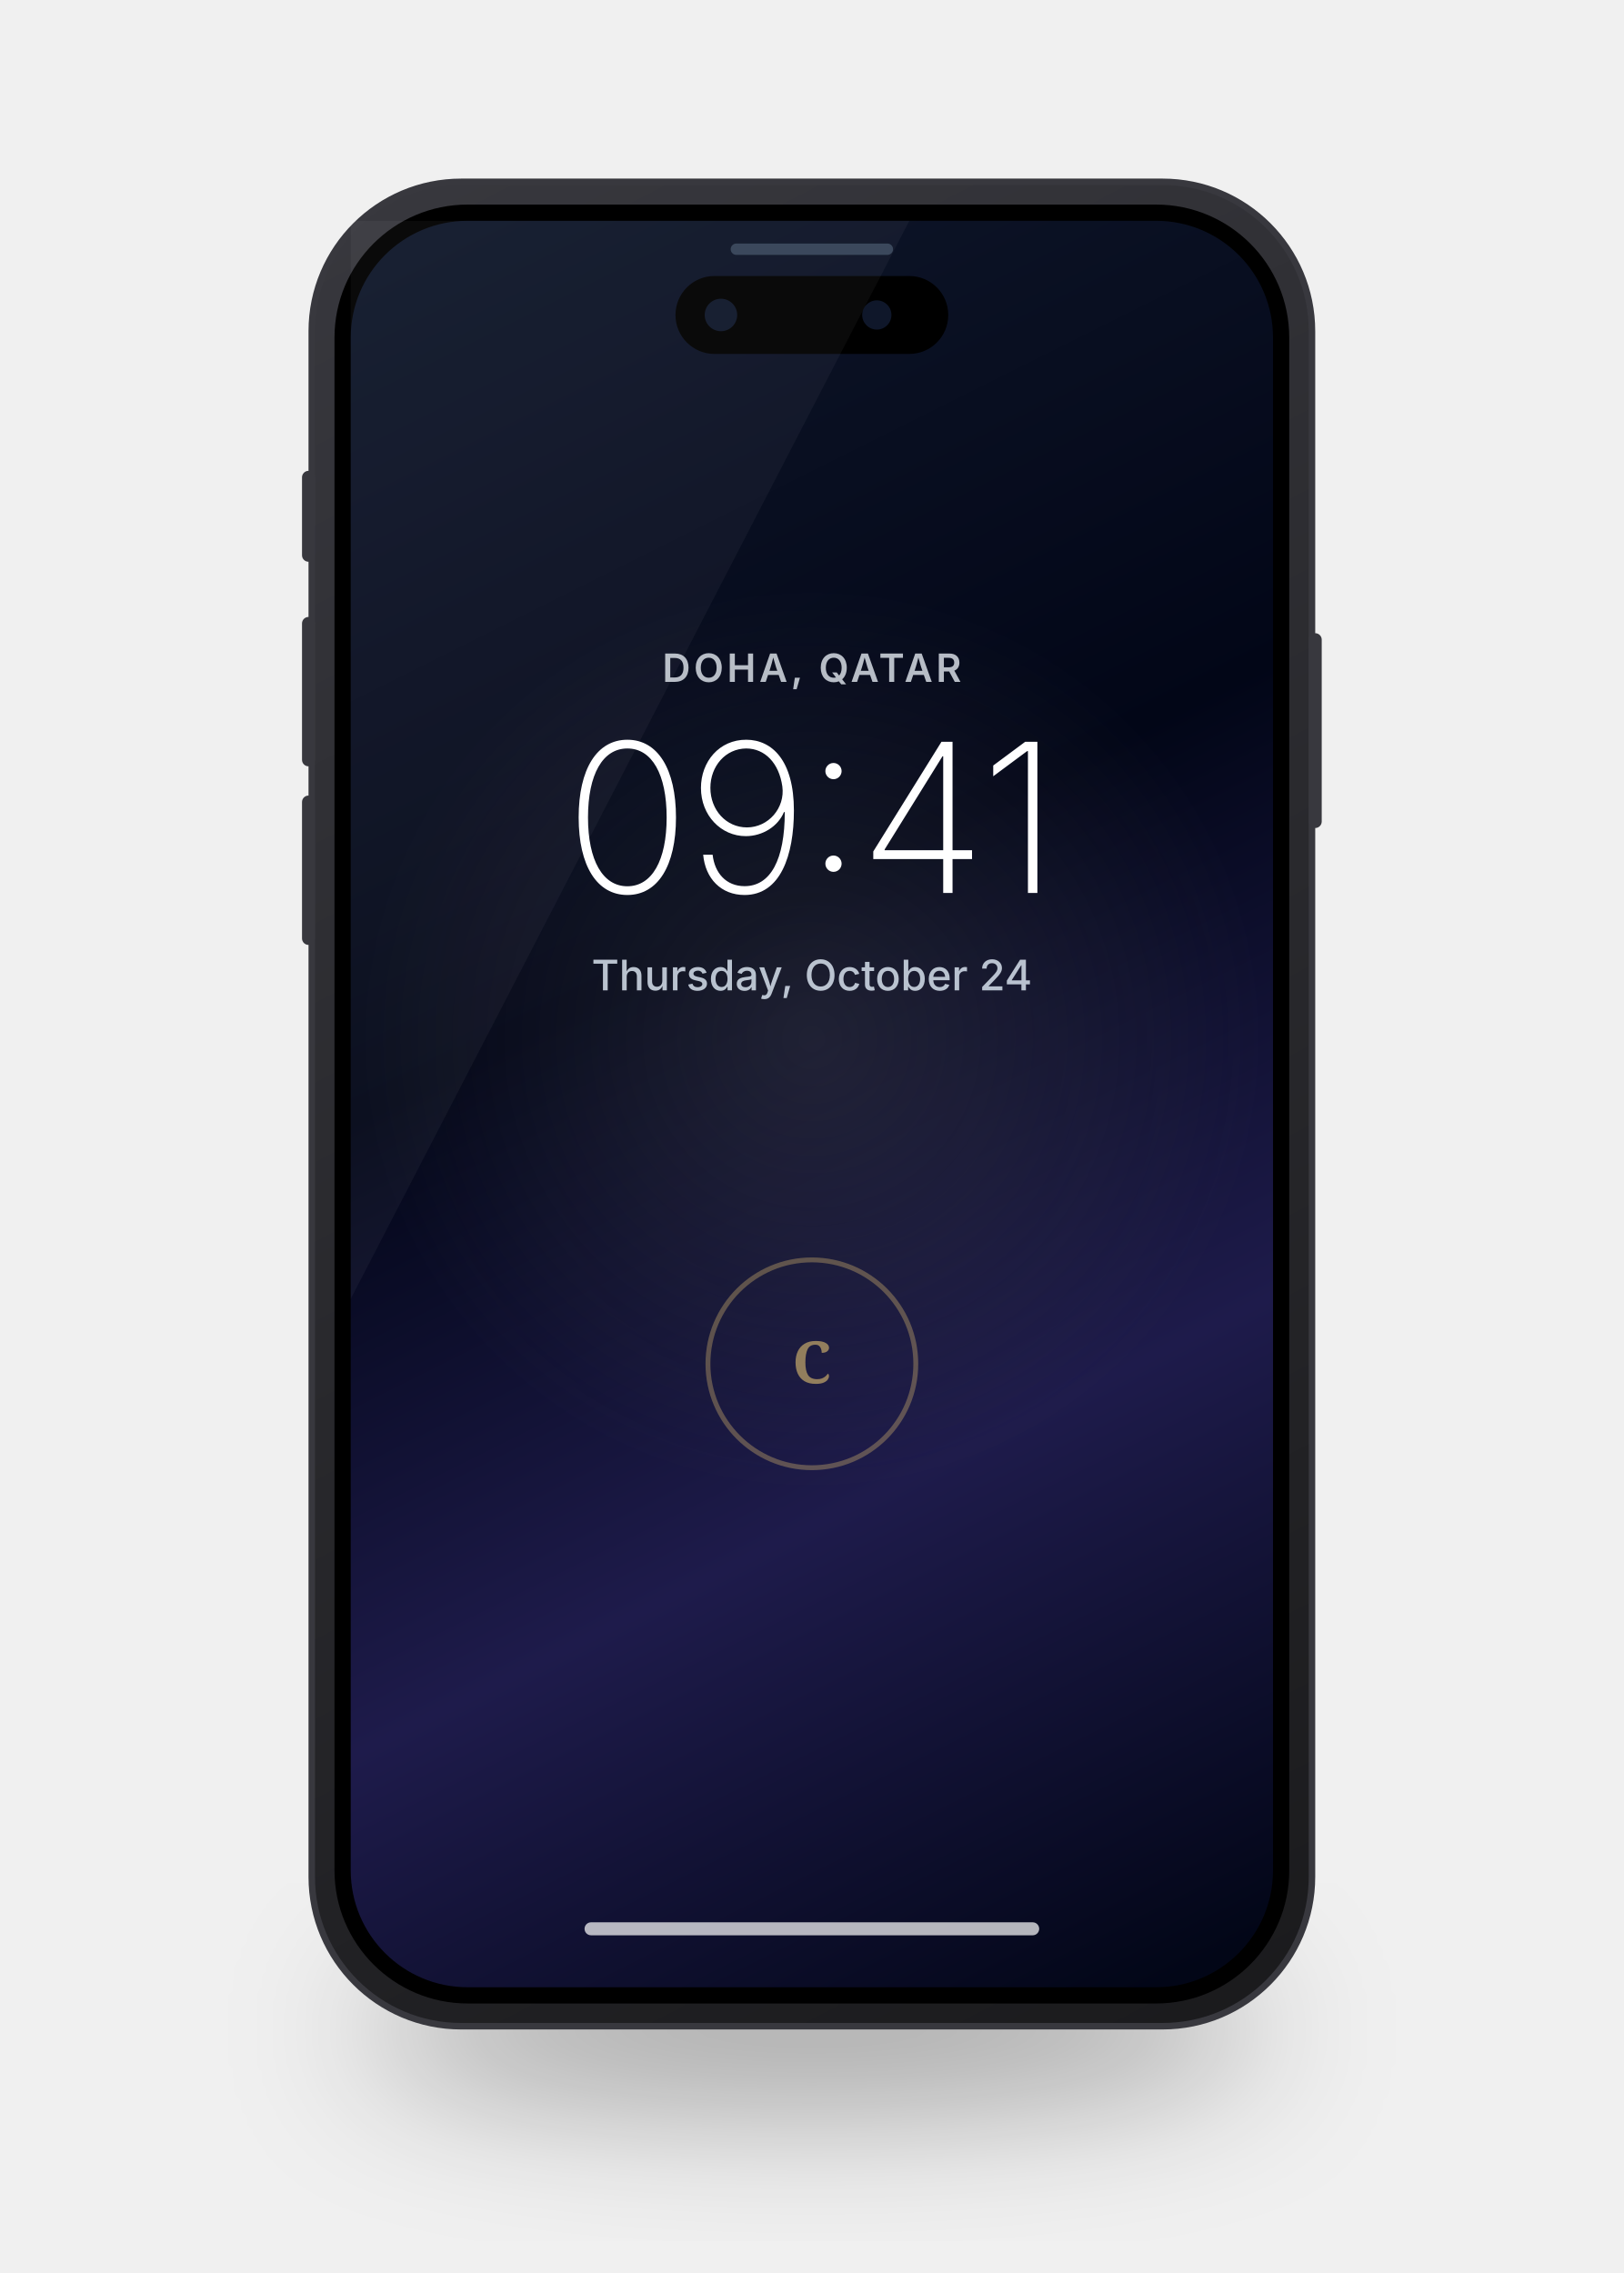
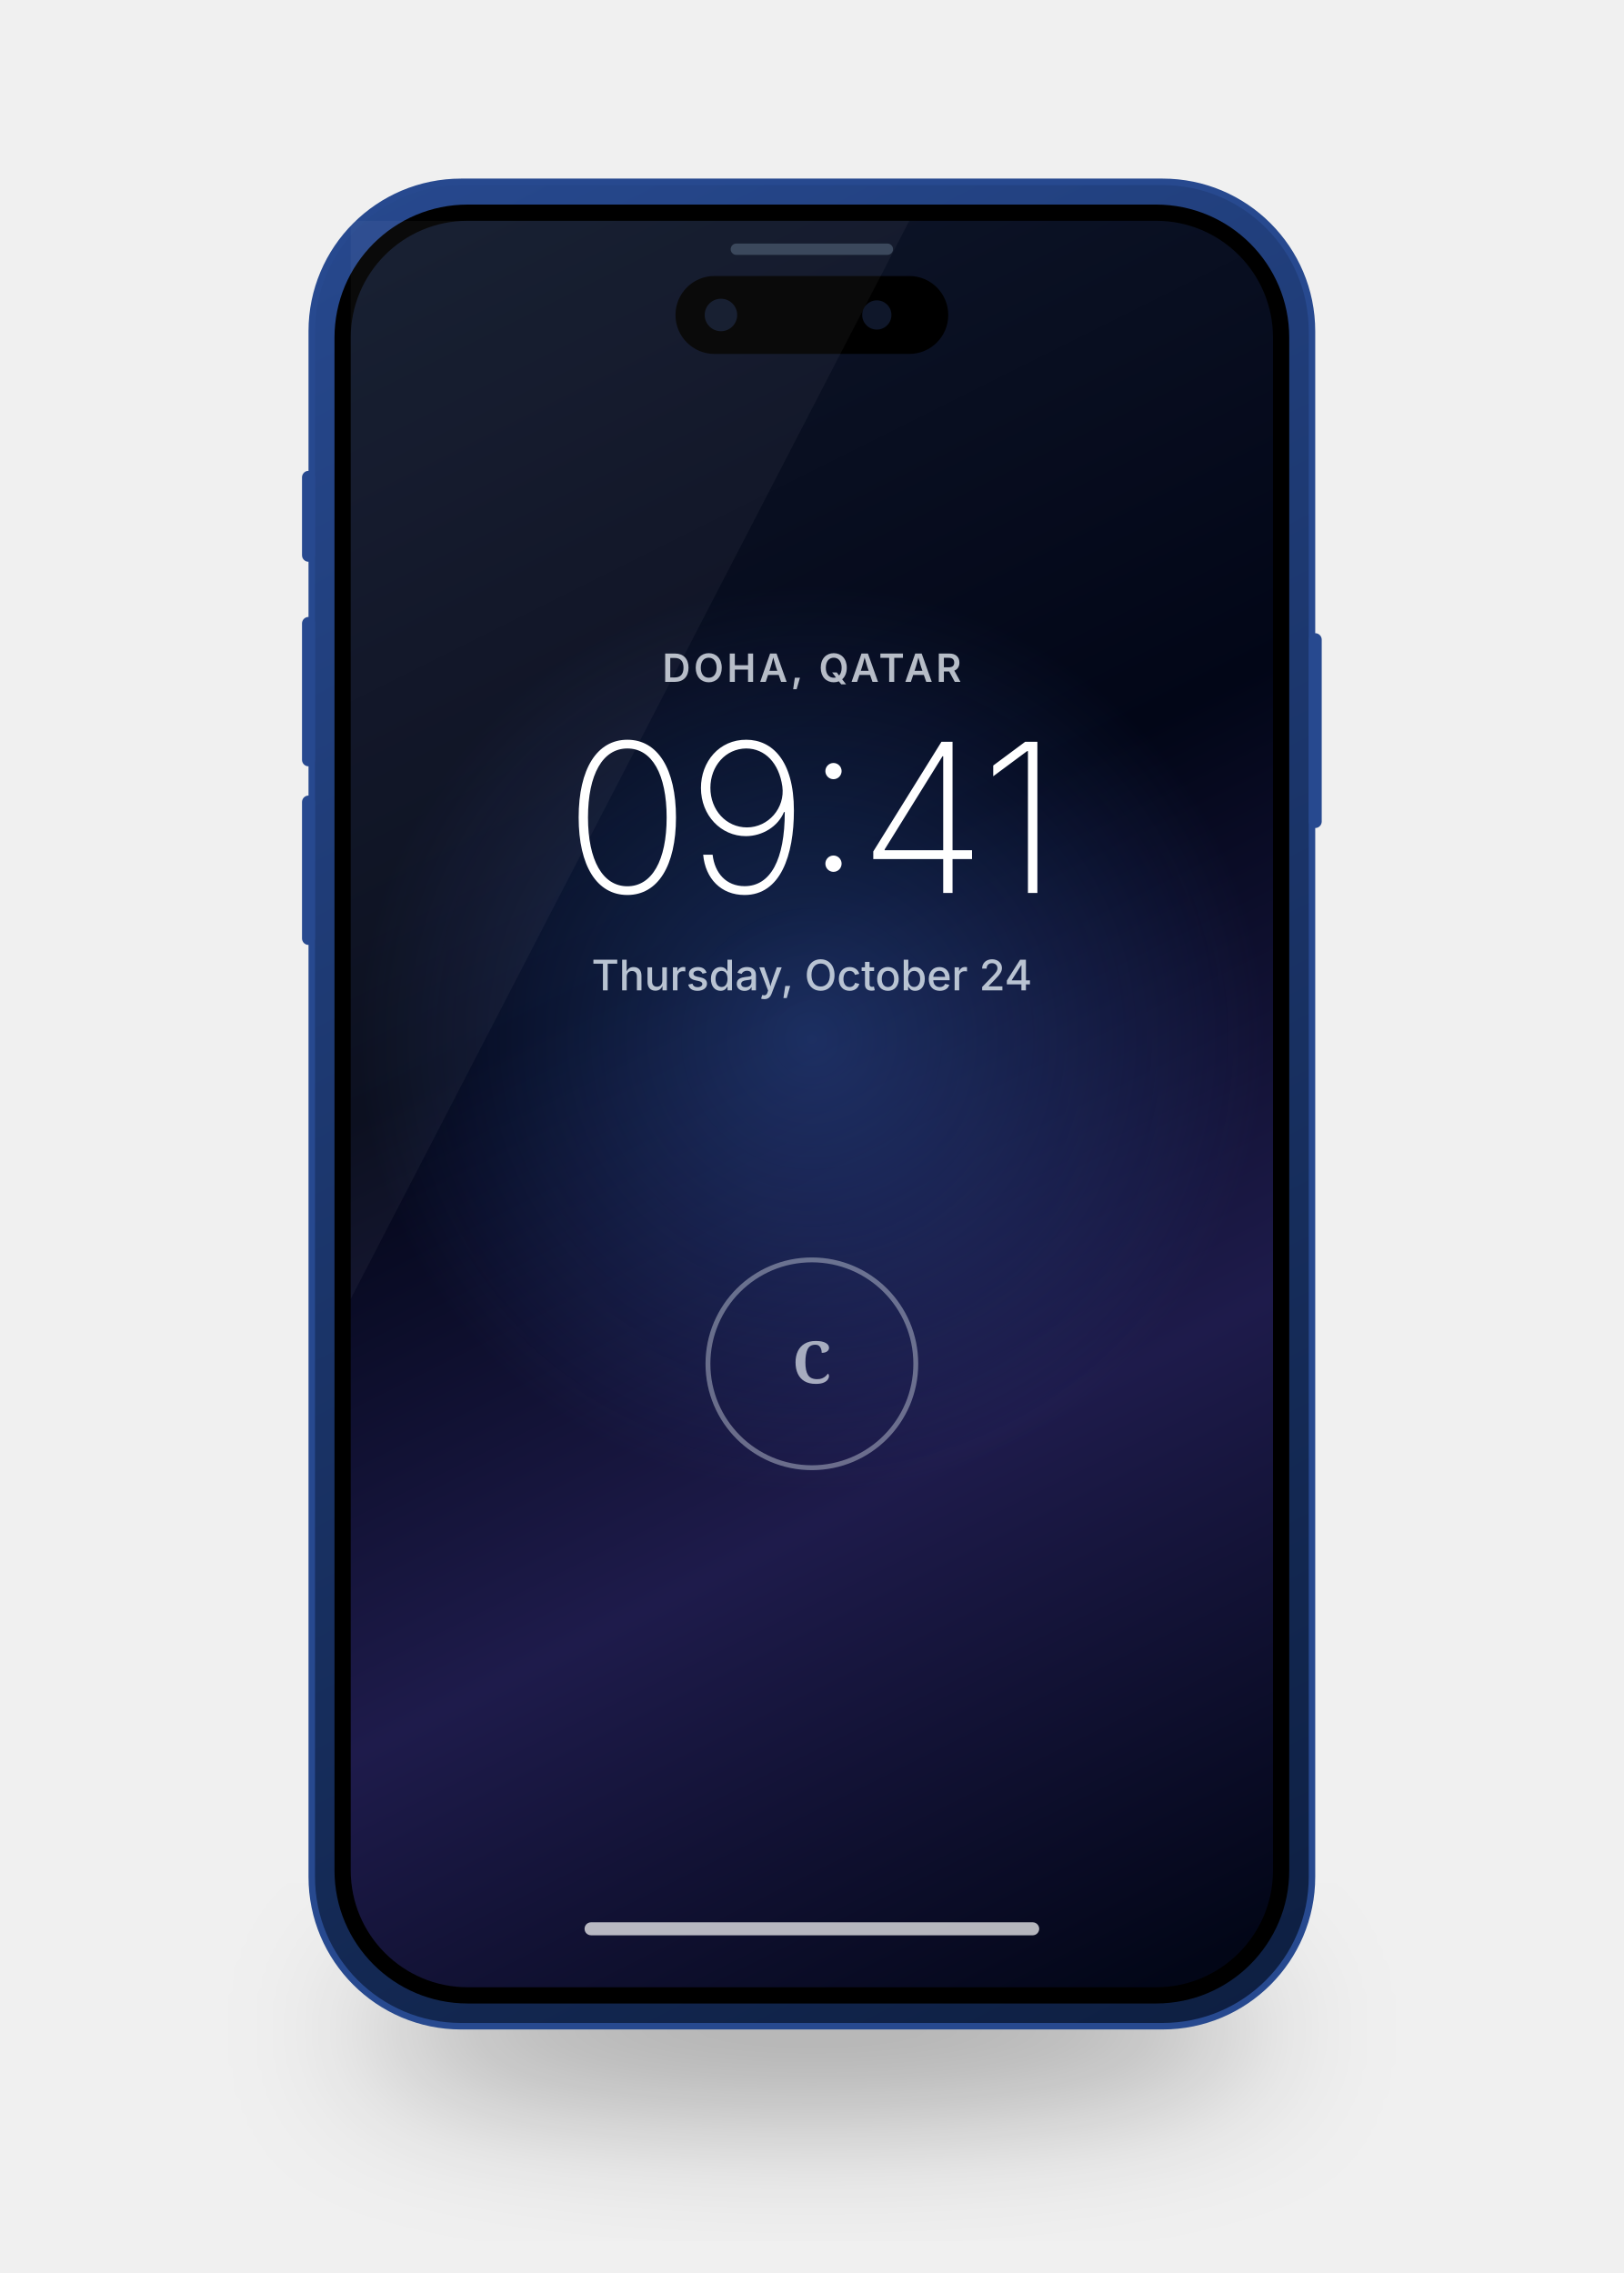
<svg xmlns="http://www.w3.org/2000/svg" viewBox="0 0 500 700" fill="none">
  <defs>
-     <filter id="frontShadow_midnight-black_front" x="50" y="580" width="400" height="110" filterUnits="userSpaceOnUse">
+     <filter id="frontShadow_royal-blue_front" x="50" y="580" width="400" height="110" filterUnits="userSpaceOnUse">
      <feGaussianBlur stdDeviation="22" />
      <feColorMatrix type="matrix" values="0 0 0 0 0   0 0 0 0 0   0 0 0 0 0  0 0 0 0.32 0" />
    </filter>
-     <linearGradient id="frontEdgeGrad_midnight-black_front" x1="100" y1="50" x2="400" y2="630" gradientUnits="userSpaceOnUse">
-       <stop offset="0%" stop-color="#38383E" />
-       <stop offset="100%" stop-color="#1A1A1C" />
+     <linearGradient id="frontEdgeGrad_royal-blue_front" x1="100" y1="50" x2="400" y2="630" gradientUnits="userSpaceOnUse">
+       <stop offset="0%" stop-color="#27498F" />
+       <stop offset="100%" stop-color="#0D1E40" />
    </linearGradient>
-     <linearGradient id="screenWallpaper_midnight-black_front" x1="120" y1="80" x2="380" y2="600" gradientUnits="userSpaceOnUse">
+     <linearGradient id="screenWallpaper_royal-blue_front" x1="120" y1="80" x2="380" y2="600" gradientUnits="userSpaceOnUse">
      <stop offset="0%" stop-color="#0F172A" />
      <stop offset="40%" stop-color="#020617" />
      <stop offset="70%" stop-color="#1E1B4B" />
      <stop offset="100%" stop-color="#020617" />
    </linearGradient>
-     <radialGradient id="screenGlow_midnight-black_front" cx="250" cy="320" r="140" gradientUnits="userSpaceOnUse">
-       <stop offset="0%" stop-color="#4B4B54" stop-opacity="0.35" />
-       <stop offset="100%" stop-color="#4B4B54" stop-opacity="0" />
+     <radialGradient id="screenGlow_royal-blue_front" cx="250" cy="320" r="140" gradientUnits="userSpaceOnUse">
+       <stop offset="0%" stop-color="#4172D6" stop-opacity="0.35" />
+       <stop offset="100%" stop-color="#4172D6" stop-opacity="0" />
    </radialGradient>
  </defs>
-   <ellipse cx="250" cy="625" rx="140" ry="24" fill="#000000" filter="url(#frontShadow_midnight-black_front)" />
-   <rect x="96" y="56" width="308" height="568" rx="46" fill="url(#frontEdgeGrad_midnight-black_front)" stroke="#38383E" stroke-width="2" />
-   <rect x="93" y="145" width="4" height="28" rx="2" fill="#38383E" />
-   <rect x="93" y="190" width="4" height="46" rx="2" fill="#38383E" />
-   <rect x="93" y="245" width="4" height="46" rx="2" fill="#38383E" />
-   <rect x="403" y="195" width="4" height="60" rx="2" fill="#38383E" />
+   <ellipse cx="250" cy="625" rx="140" ry="24" fill="#000000" filter="url(#frontShadow_royal-blue_front)" />
+   <rect x="96" y="56" width="308" height="568" rx="46" fill="url(#frontEdgeGrad_royal-blue_front)" stroke="#27498F" stroke-width="2" />
+   <rect x="93" y="145" width="4" height="28" rx="2" fill="#27498F" />
+   <rect x="93" y="190" width="4" height="46" rx="2" fill="#27498F" />
+   <rect x="93" y="245" width="4" height="46" rx="2" fill="#27498F" />
+   <rect x="403" y="195" width="4" height="60" rx="2" fill="#27498F" />
  <rect x="103" y="63" width="294" height="554" rx="41" fill="#000000" />
-   <rect x="108" y="68" width="284" height="544" rx="36" fill="url(#screenWallpaper_midnight-black_front)" />
-   <rect x="108" y="68" width="284" height="544" rx="36" fill="url(#screenGlow_midnight-black_front)" />
+   <rect x="108" y="68" width="284" height="544" rx="36" fill="url(#screenWallpaper_royal-blue_front)" />
+   <rect x="108" y="68" width="284" height="544" rx="36" fill="url(#screenGlow_royal-blue_front)" />
  <rect x="225" y="75" width="50" height="3.5" rx="1.75" fill="#334155" />
  <rect x="208" y="85" width="84" height="24" rx="12" fill="#000000" />
  <circle cx="222" cy="97" r="5" fill="#0F172A" />
  <circle cx="270" cy="97" r="4.5" fill="#0F172A" />
  <text x="250" y="210" text-anchor="middle" font-family="'Inter', sans-serif" font-size="12" font-weight="600" fill="#E2E8F0" opacity="0.8" letter-spacing="1">DOHA, QATAR</text>
  <text x="250" y="275" text-anchor="middle" font-family="'Inter', sans-serif" font-size="64" font-weight="200" fill="#FFFFFF" letter-spacing="-1">09:41</text>
  <text x="250" y="305" text-anchor="middle" font-family="'Inter', sans-serif" font-size="13" font-weight="500" fill="#CBD5E1" opacity="0.9">Thursday, October 24</text>
-   <circle cx="250" cy="420" r="32" stroke="#C5A869" stroke-width="1.5" fill="none" opacity="0.4" />
-   <text x="250" y="426" text-anchor="middle" font-family="'Cinzel', serif" font-size="18" font-weight="700" fill="#C5A869" opacity="0.7">C</text>
+   <circle cx="250" cy="420" r="32" stroke="#E2E8F0" stroke-width="1.5" fill="none" opacity="0.4" />
+   <text x="250" y="426" text-anchor="middle" font-family="'Cinzel', serif" font-size="18" font-weight="700" fill="#E2E8F0" opacity="0.7">C</text>
  <rect x="180" y="592" width="140" height="4" rx="2" fill="#FFFFFF" opacity="0.7" />
  <path d="M108 68 L280 68 L108 400 Z" fill="#FFFFFF" opacity="0.04" />
</svg>
